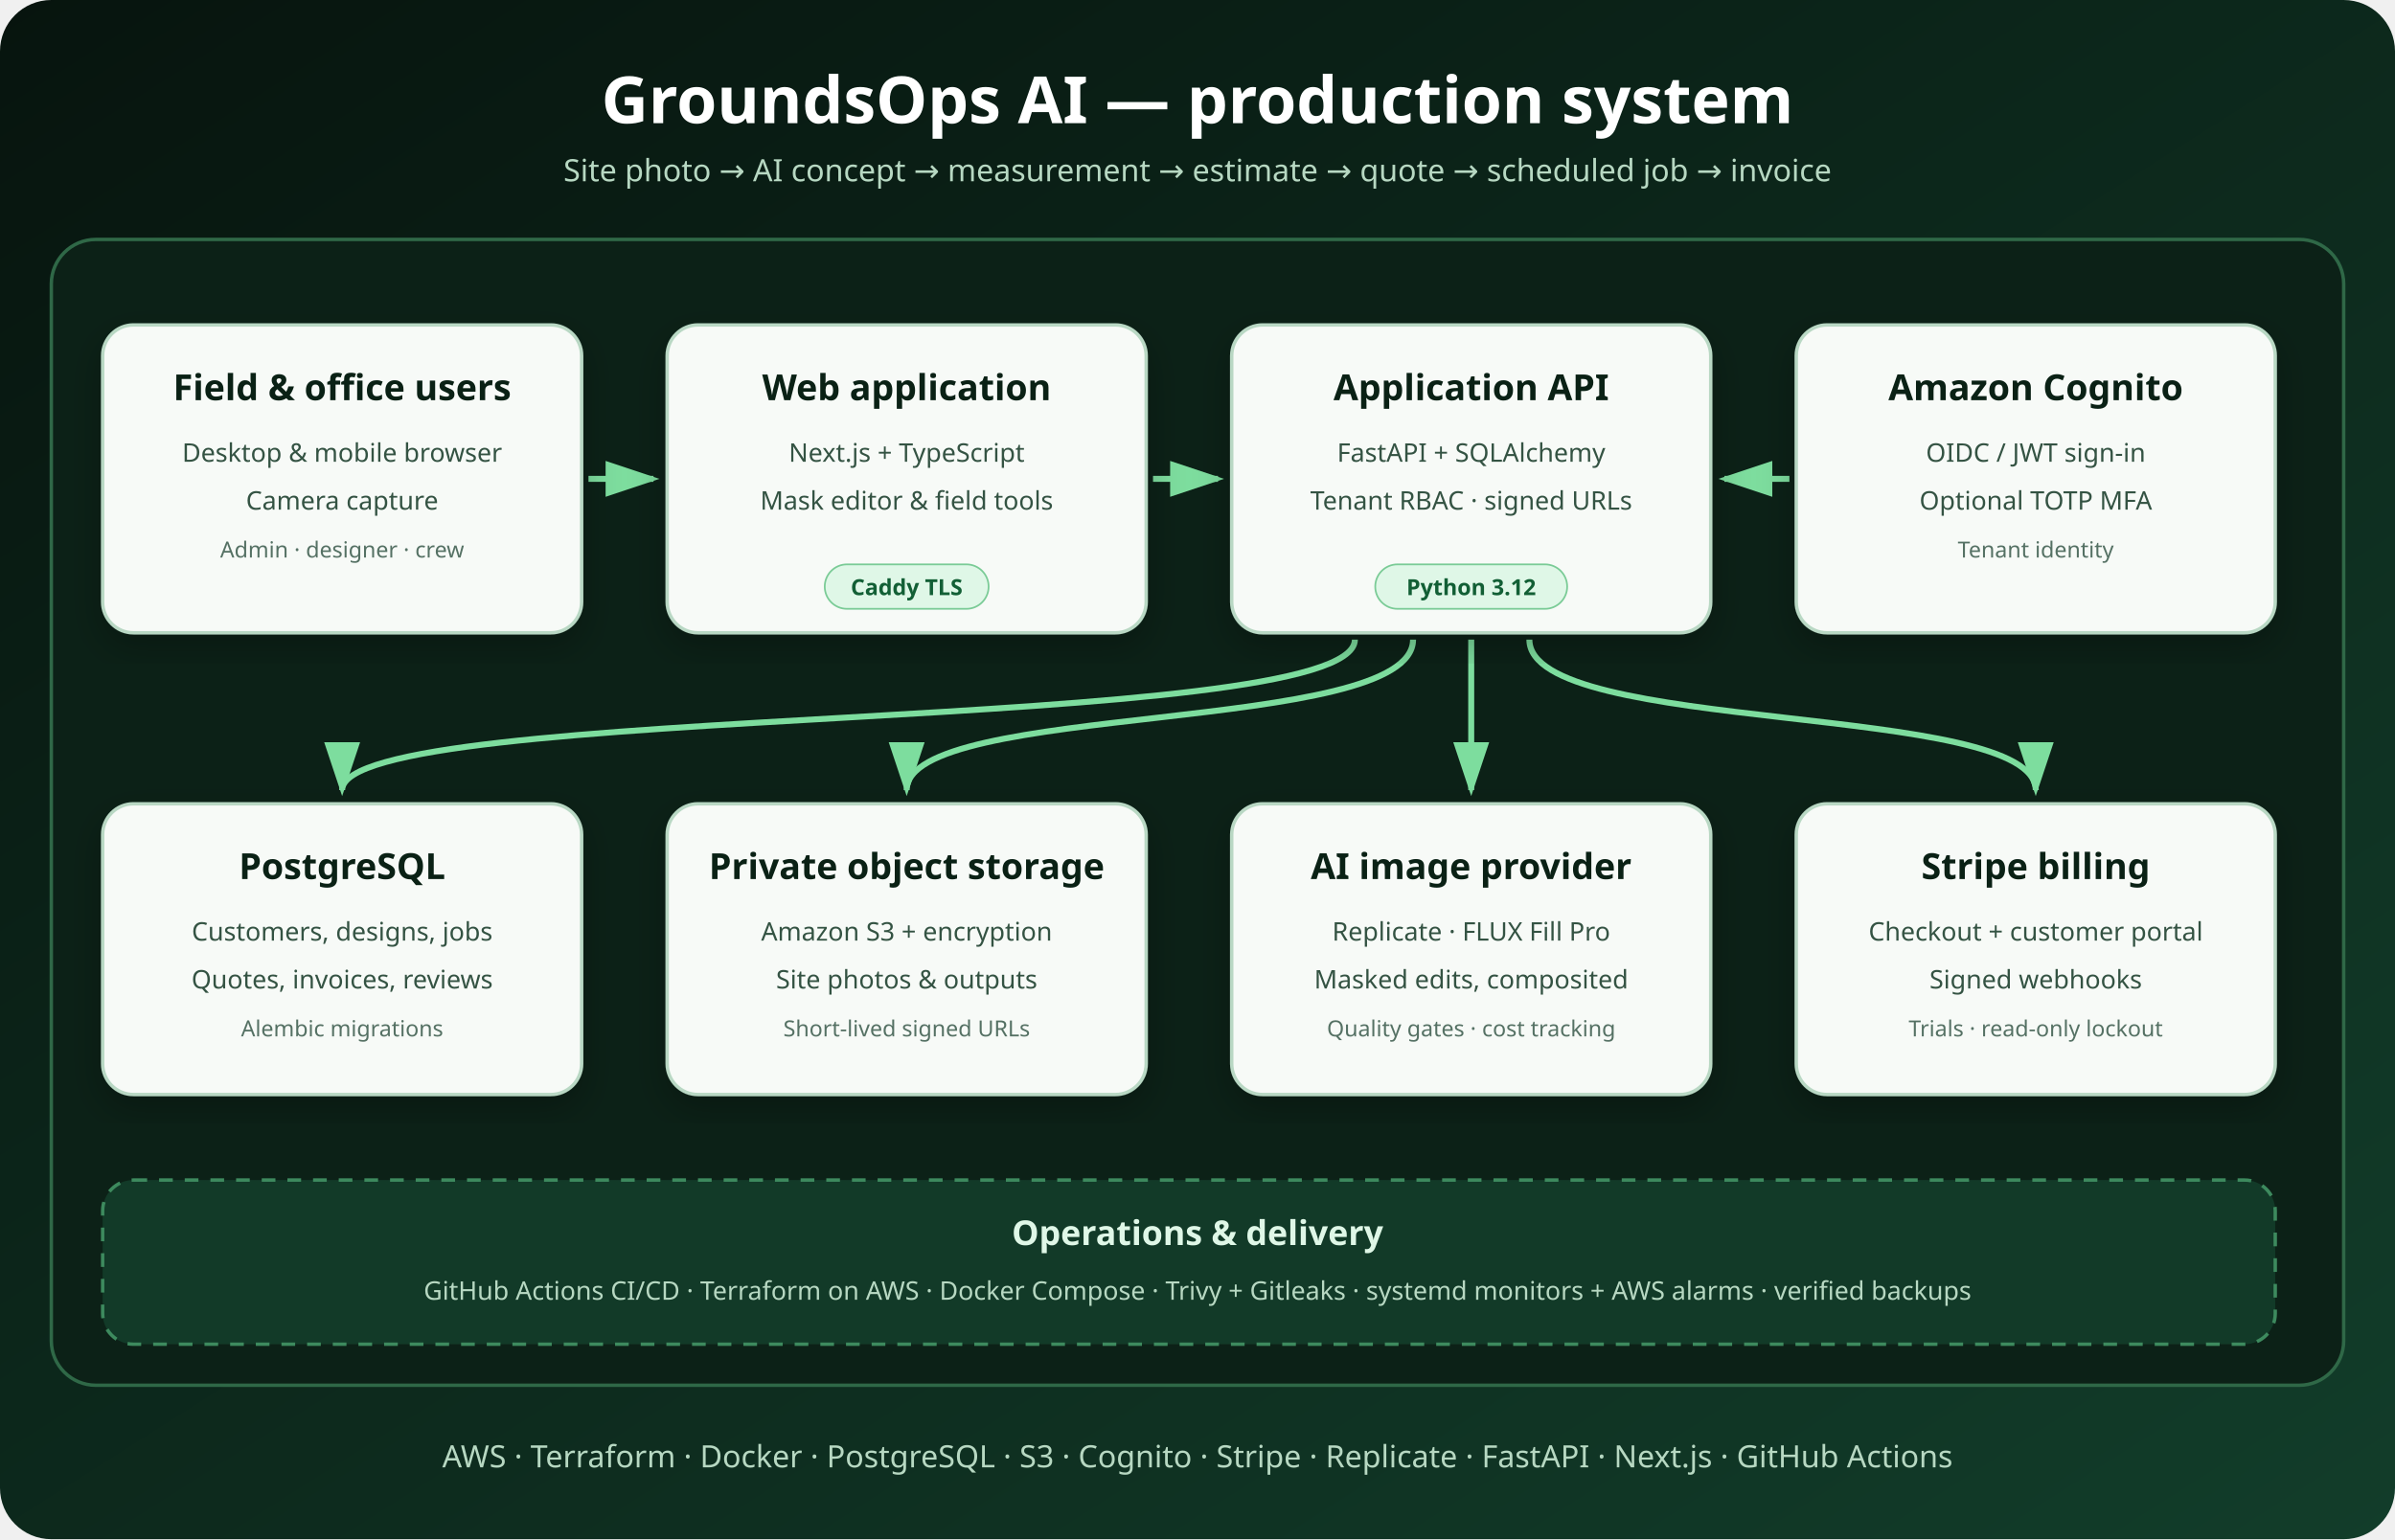
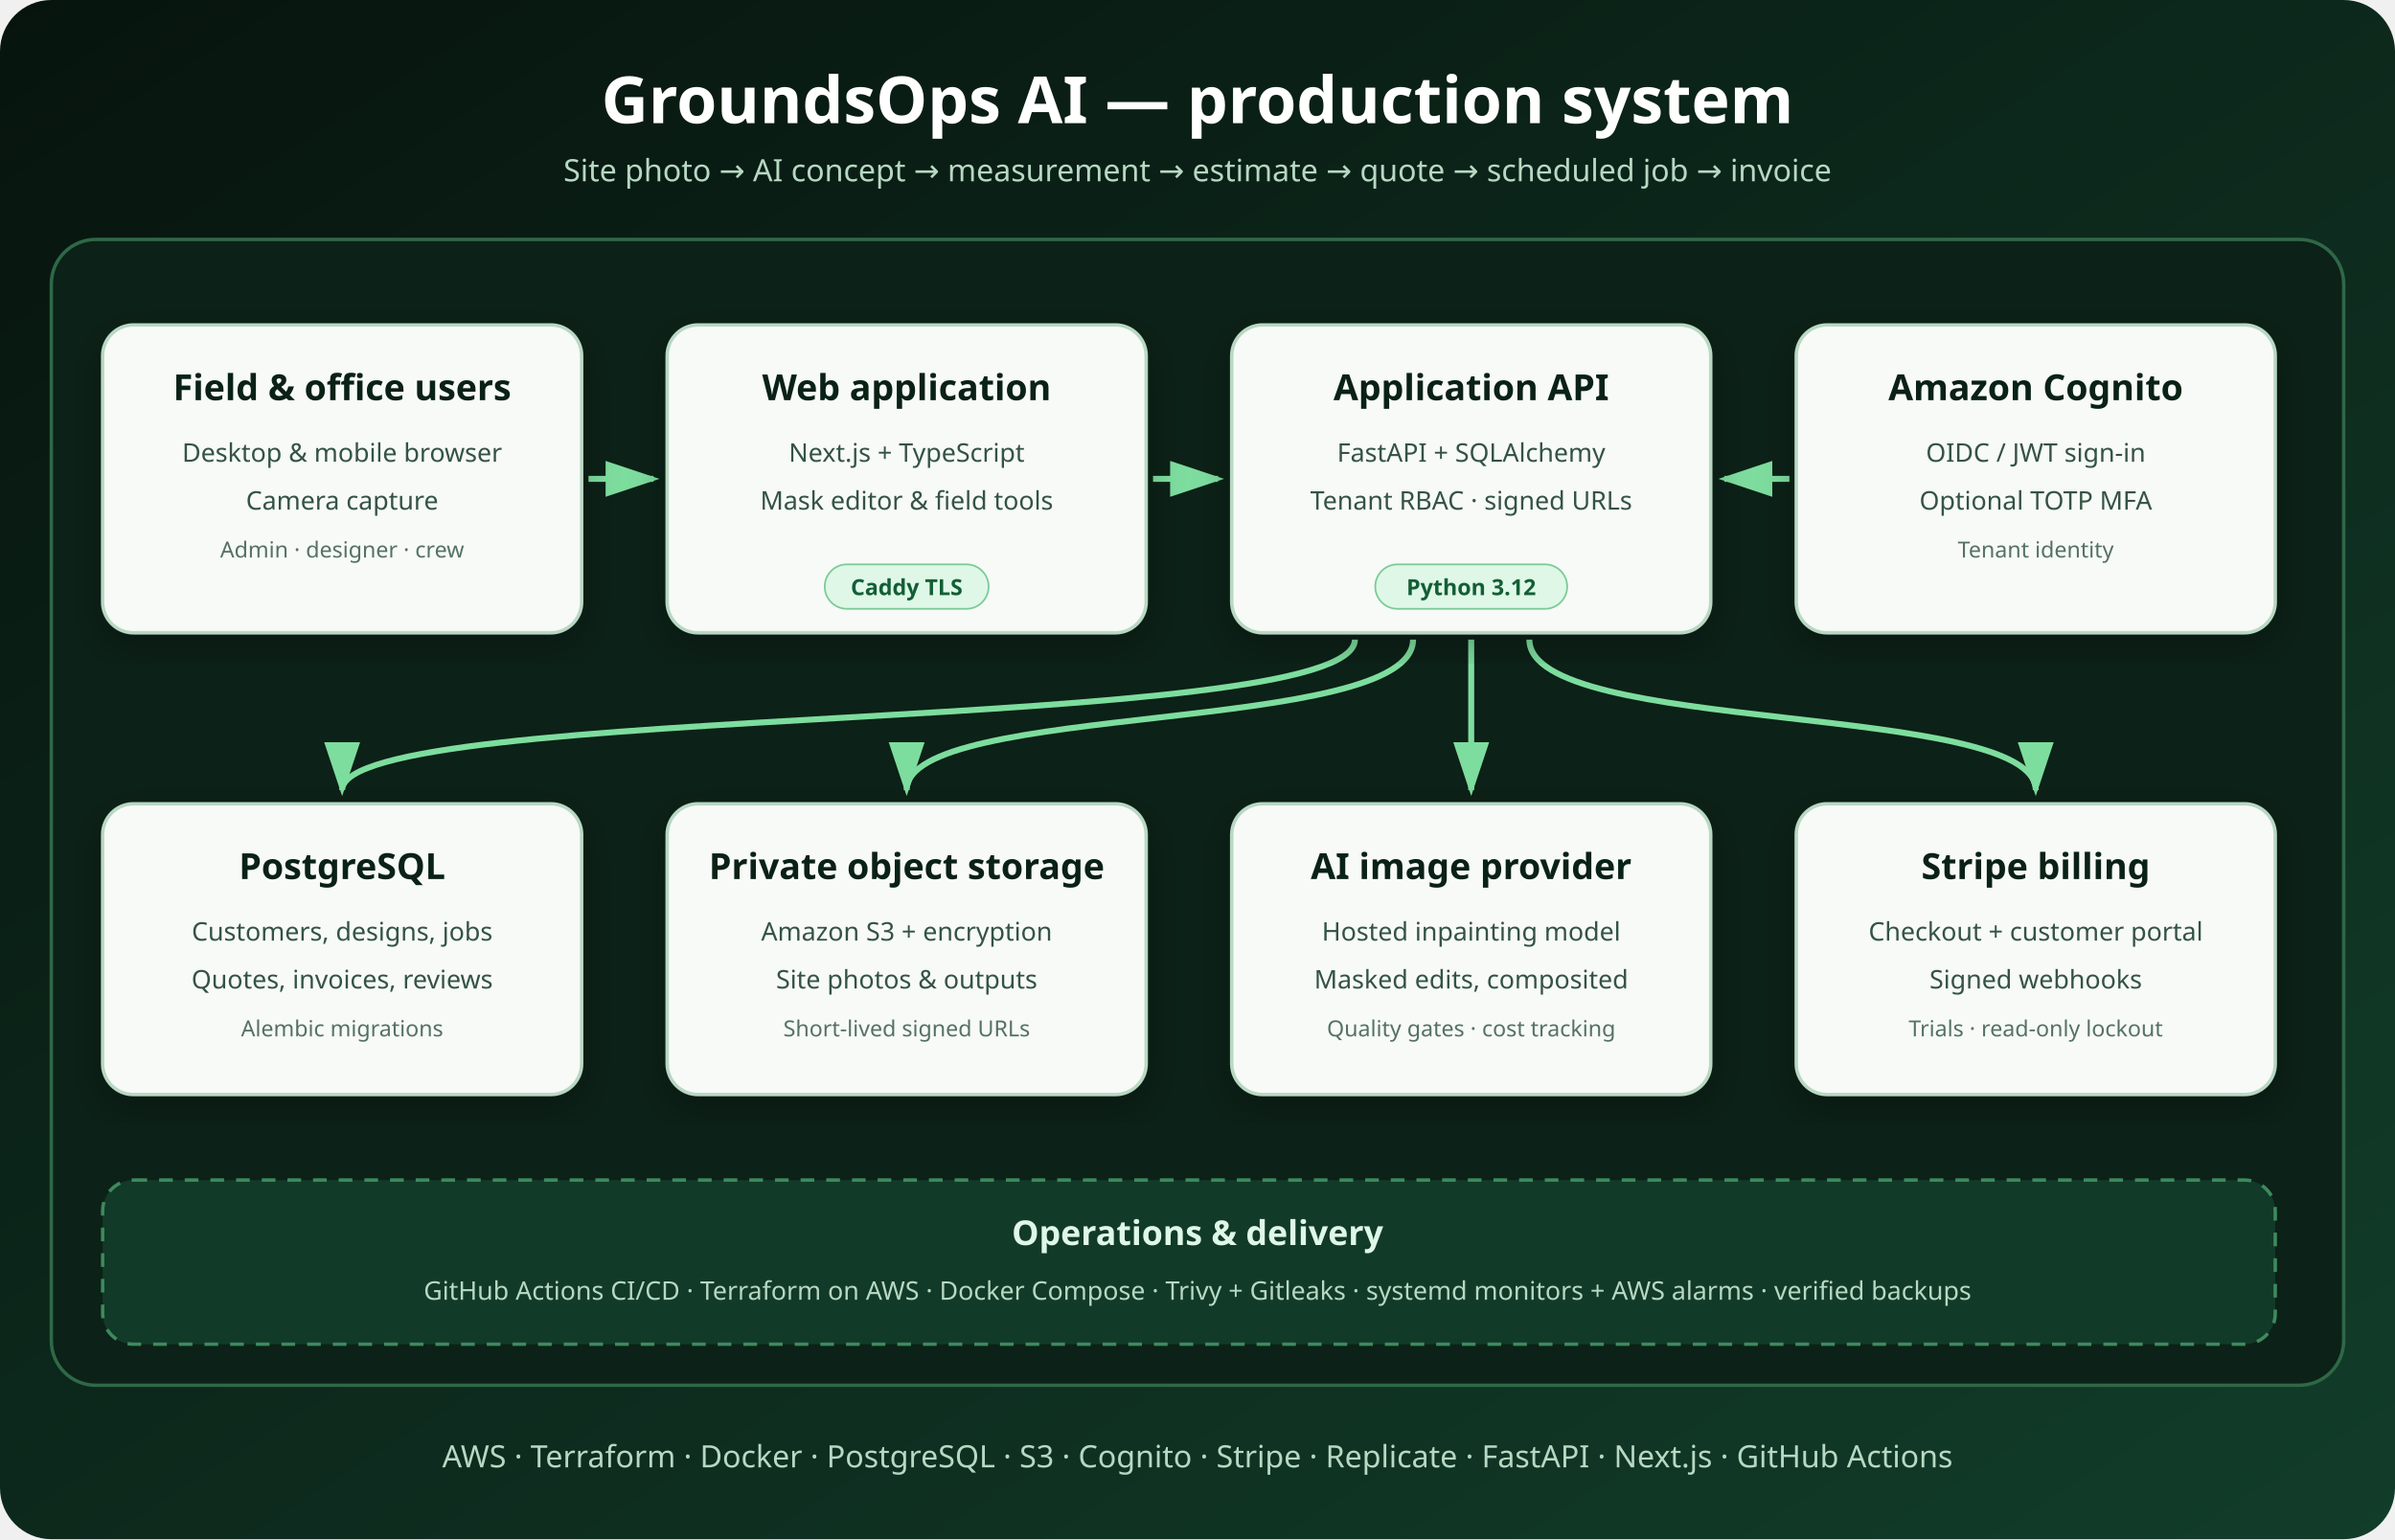
<svg xmlns="http://www.w3.org/2000/svg" width="1400" height="900" viewBox="0 0 1400 900" role="img" aria-labelledby="title desc">
  <defs>
    <linearGradient id="bg" x1="0" y1="0" x2="1" y2="1">
      <stop stop-color="#07140e" />
      <stop offset="1" stop-color="#123d2a" />
    </linearGradient>
    <filter id="shadow">
      <feDropShadow dx="0" dy="8" stdDeviation="10" flood-opacity=".25" />
    </filter>
    <marker id="arrow" markerWidth="10" markerHeight="10" refX="8" refY="3" orient="auto">
      <path d="M0,0 L0,6 L9,3 z" fill="#7ddd9e" />
    </marker>
    <style>
      text{text-anchor:middle;dominant-baseline:auto}
      .title{font:700 38px system-ui,sans-serif;fill:#fff}.subtitle{font:18px system-ui,sans-serif;fill:#b7d8c2}
      .lane{fill:#0c2117;stroke:#2f6847;stroke-width:2}.box{fill:#f7faf7;stroke:#b9d8c4;stroke-width:2;filter:url(#shadow)}
      .head{font:700 21px system-ui,sans-serif;fill:#0a2115}.body{font:15px system-ui,sans-serif;fill:#345343}.small{font:13px system-ui,sans-serif;fill:#557164}
      .line{fill:none;stroke:#7ddd9e;stroke-width:3.5;marker-end:url(#arrow)}
      .tag{fill:#dff7e7;stroke:#7acb96}.tagtext{font:700 13px system-ui,sans-serif;fill:#125f35}
      .ops{fill:#123a28;stroke:#3d8a5e;stroke-width:2;stroke-dasharray:8 7}
      .opshead{font:700 20px system-ui,sans-serif;fill:#dff7e7}.opsbody{font:15px system-ui,sans-serif;fill:#b7d8c2}
    </style>
  </defs>
  <rect width="1400" height="900" rx="30" fill="url(#bg)" />
  <text x="700" y="72" class="title">GroundsOps AI — production system</text>
  <text x="700" y="106" class="subtitle">Site photo → AI concept → measurement → estimate → quote → scheduled job → invoice</text>
  <rect x="30" y="140" width="1340" height="670" rx="26" class="lane" />
  <path d="M344 280 H382" class="line" />
  <path d="M674 280 H712" class="line" />
  <path d="M1046 280 H1008" class="line" />
  <path d="M792 374 C792 430, 200 410, 200 462" class="line" />
  <path d="M826 374 C826 430, 530 410, 530 462" class="line" />
  <path d="M860 374 V462" class="line" />
  <path d="M894 374 C894 430, 1190 410, 1190 462" class="line" />
  <rect x="60" y="190" width="280" height="180" rx="18" class="box" />
  <text x="200" y="234" class="head">Field &amp; office users</text>
  <text x="200" y="270" class="body">Desktop &amp; mobile browser</text>
  <text x="200" y="298" class="body">Camera capture</text>
  <text x="200" y="326" class="small">Admin · designer · crew</text>
  <rect x="390" y="190" width="280" height="180" rx="18" class="box" />
  <text x="530" y="234" class="head">Web application</text>
  <text x="530" y="270" class="body">Next.js + TypeScript</text>
  <text x="530" y="298" class="body">Mask editor &amp; field tools</text>
  <rect x="482.1" y="330" width="95.8" height="26" rx="13" class="tag" />
  <text x="530" y="348" class="tagtext">Caddy TLS</text>
  <rect x="720" y="190" width="280" height="180" rx="18" class="box" />
  <text x="860" y="234" class="head">Application API</text>
  <text x="860" y="270" class="body">FastAPI + SQLAlchemy</text>
  <text x="860" y="298" class="body">Tenant RBAC · signed URLs</text>
  <rect x="803.9" y="330" width="112.2" height="26" rx="13" class="tag" />
  <text x="860" y="348" class="tagtext">Python 3.12</text>
  <rect x="1050" y="190" width="280" height="180" rx="18" class="box" />
  <text x="1190" y="234" class="head">Amazon Cognito</text>
  <text x="1190" y="270" class="body">OIDC / JWT sign-in</text>
  <text x="1190" y="298" class="body">Optional TOTP MFA</text>
  <text x="1190" y="326" class="small">Tenant identity</text>
  <rect x="60" y="470" width="280" height="170" rx="18" class="box" />
  <text x="200" y="514" class="head">PostgreSQL</text>
  <text x="200" y="550" class="body">Customers, designs, jobs</text>
  <text x="200" y="578" class="body">Quotes, invoices, reviews</text>
  <text x="200" y="606" class="small">Alembic migrations</text>
  <rect x="390" y="470" width="280" height="170" rx="18" class="box" />
  <text x="530" y="514" class="head">Private object storage</text>
  <text x="530" y="550" class="body">Amazon S3 + encryption</text>
  <text x="530" y="578" class="body">Site photos &amp; outputs</text>
  <text x="530" y="606" class="small">Short-lived signed URLs</text>
  <rect x="720" y="470" width="280" height="170" rx="18" class="box" />
  <text x="860" y="514" class="head">AI image provider</text>
-   <text x="860" y="550" class="body">Replicate · FLUX Fill Pro</text>
+   <text x="860" y="550" class="body">Hosted inpainting model</text>
  <text x="860" y="578" class="body">Masked edits, composited</text>
  <text x="860" y="606" class="small">Quality gates · cost tracking</text>
  <rect x="1050" y="470" width="280" height="170" rx="18" class="box" />
  <text x="1190" y="514" class="head">Stripe billing</text>
  <text x="1190" y="550" class="body">Checkout + customer portal</text>
  <text x="1190" y="578" class="body">Signed webhooks</text>
  <text x="1190" y="606" class="small">Trials · read-only lockout</text>
  <rect x="60" y="690" width="1270" height="96" rx="18" class="ops" />
  <text x="700" y="728" class="opshead">Operations &amp; delivery</text>
  <text x="700" y="760" class="opsbody">GitHub Actions CI/CD · Terraform on AWS · Docker Compose · Trivy + Gitleaks · systemd monitors + AWS alarms · verified backups</text>
  <text x="700" y="858" class="subtitle">AWS · Terraform · Docker · PostgreSQL · S3 · Cognito · Stripe · Replicate · FastAPI · Next.js · GitHub Actions</text>
</svg>
